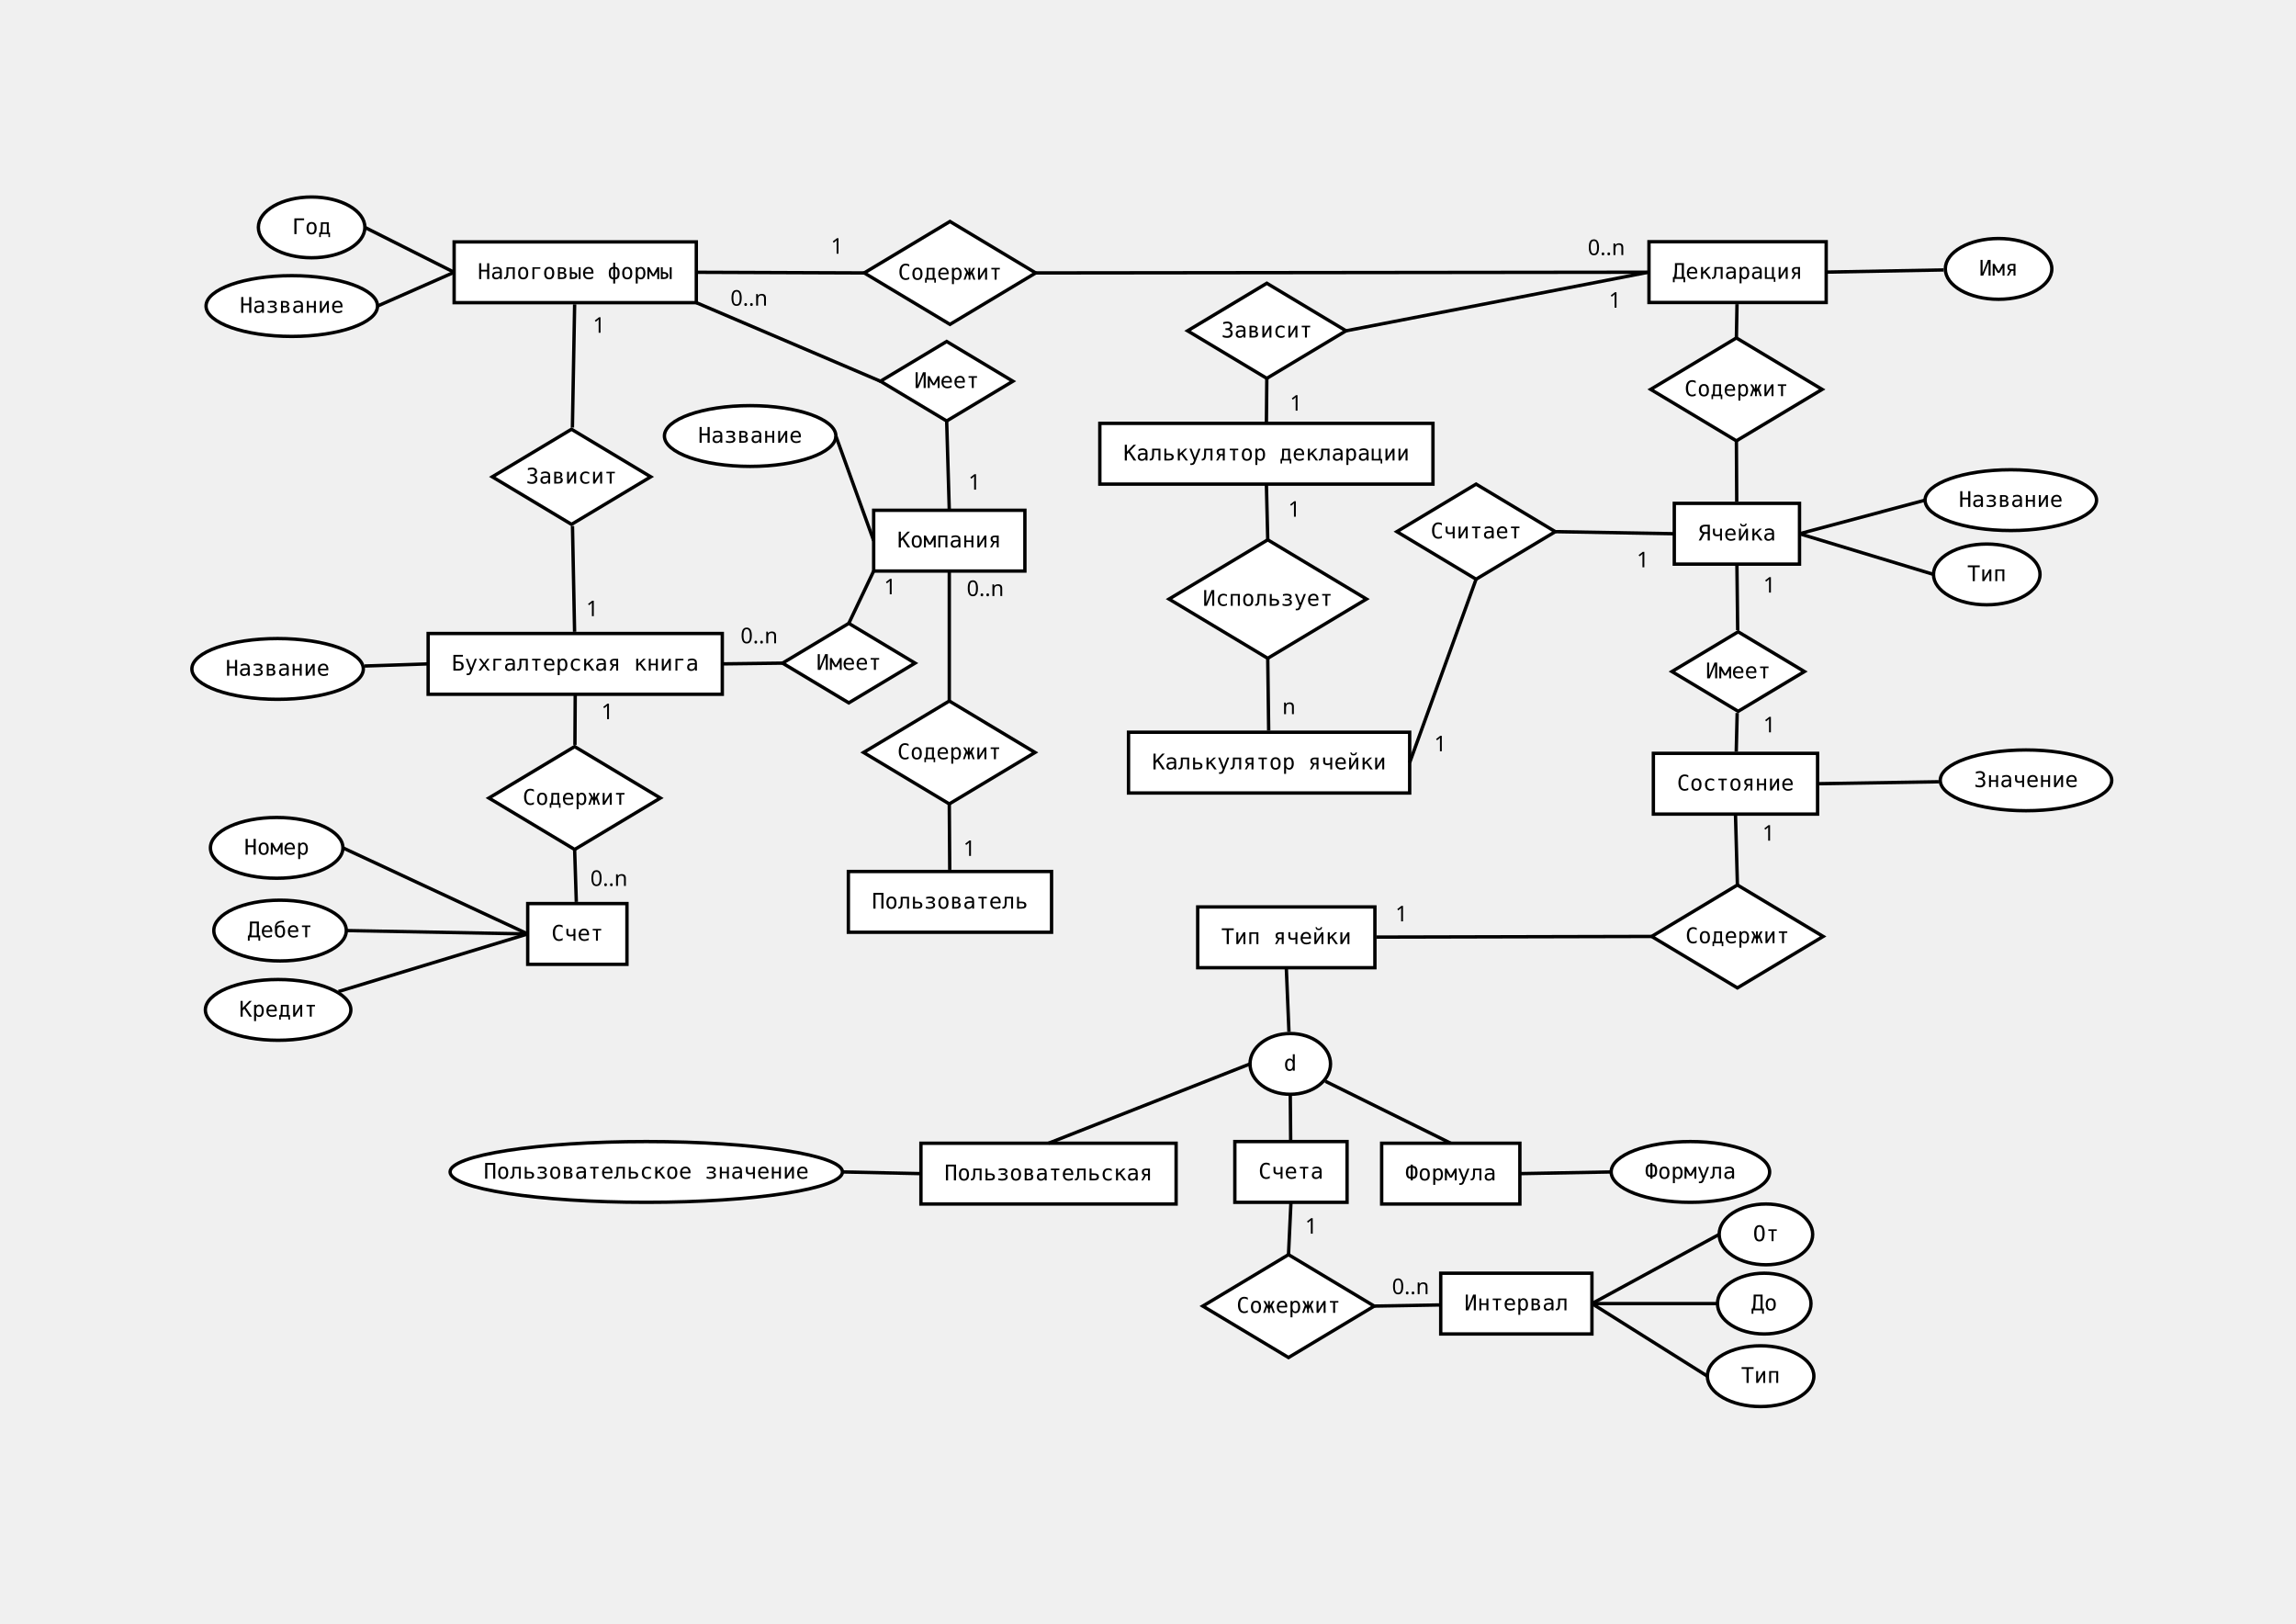
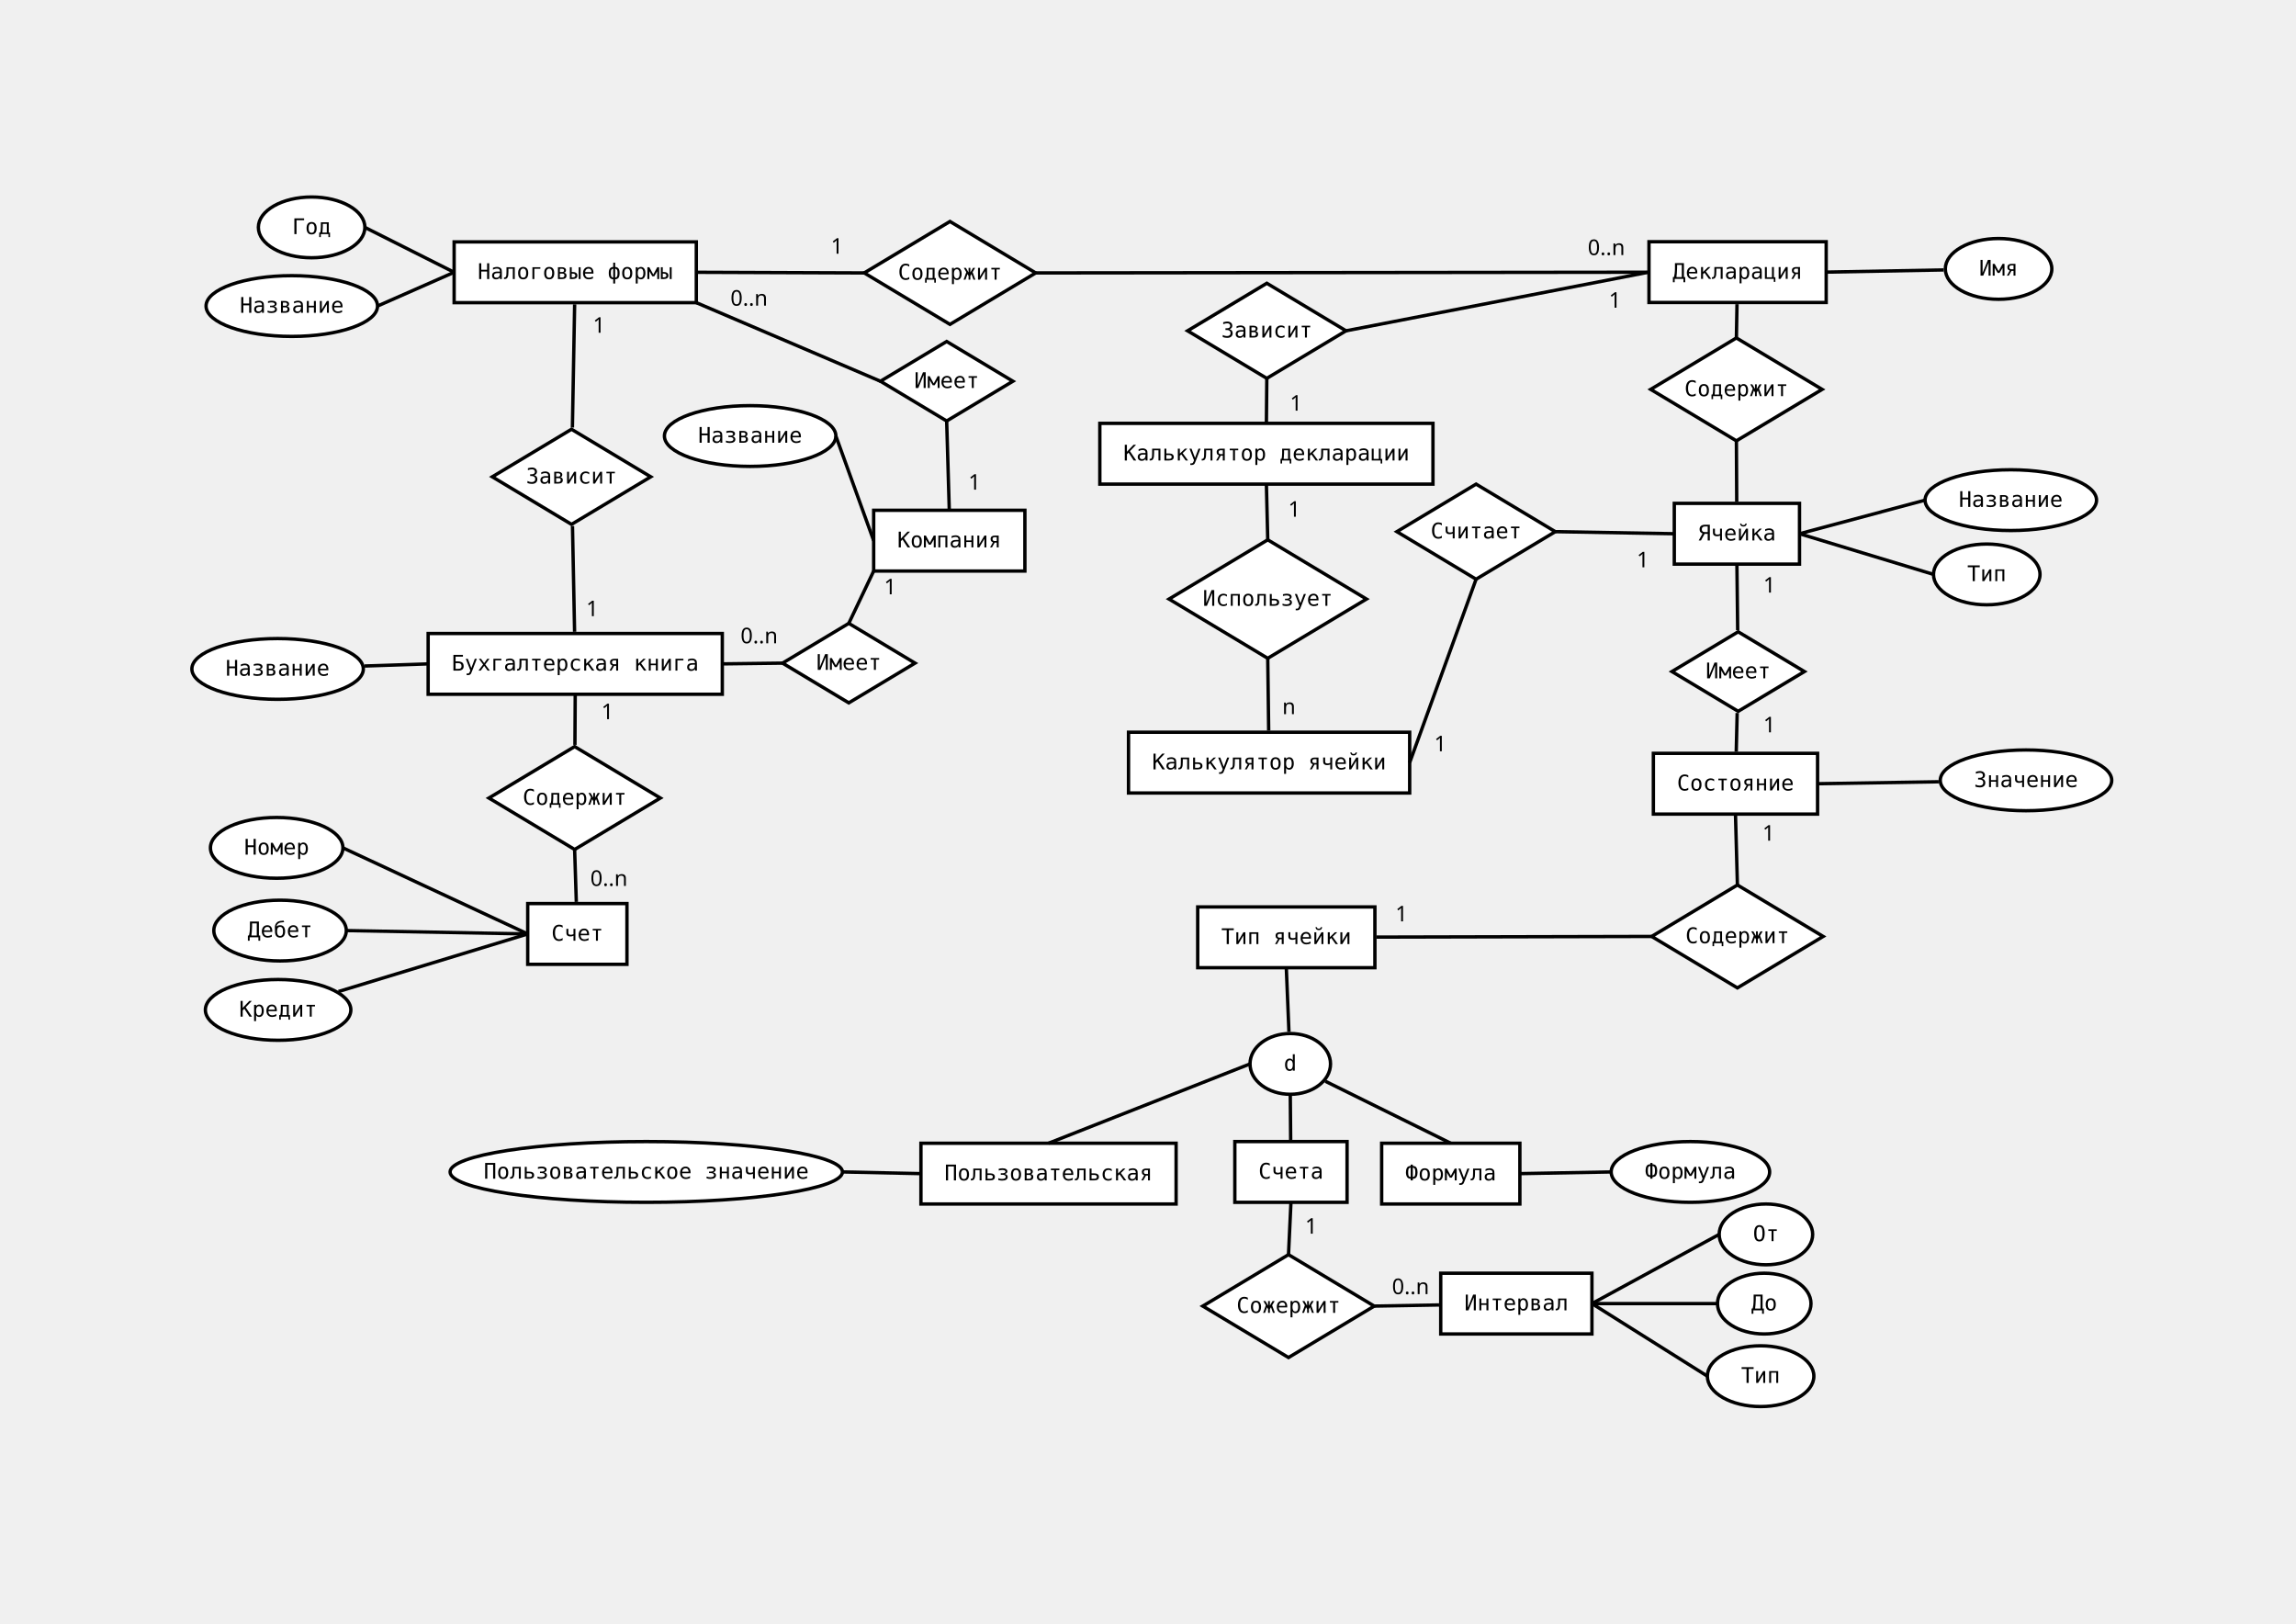
<svg xmlns="http://www.w3.org/2000/svg" width="1052.362" height="744.094" viewBox="-43 261 594 419.417" id="svg15523" version="1.1">
  <defs id="defs16131">
    </defs>
  <g id="g15525" transform="matrix(0.4366089,0,0,0.4366089,24.97783,197.0999)">
    <rect style="fill:#ffffff" x="836.4" y="443.9" width="74.2" height="36" id="rect15527" />
    <rect style="fill:none;stroke:#000000;stroke-width:2" x="836.4" y="443.9" width="74.2" height="36" id="rect15529" />
    <text style="font-size:12.8px;font-style:normal;font-weight:normal;text-anchor:middle;fill:#000000;font-family:monospace" x="873.5" y="465.9" id="text15531">Ячейка</text>
  </g>
  <g id="g15533" transform="matrix(0.4366089,0,0,0.4366089,24.97783,197.0999)">
    <rect style="fill:#ffffff" x="821.4" y="288.9" width="105" height="36" id="rect15535" />
    <rect style="fill:none;stroke:#000000;stroke-width:2" x="821.4" y="288.9" width="105" height="36" id="rect15537" />
    <text style="font-size:12.8px;font-style:normal;font-weight:normal;text-anchor:middle;fill:#000000;font-family:monospace" x="873.9" y="310.9" id="text15539">Декларация</text>
  </g>
  <g id="g15541" transform="matrix(0.4366089,0,0,0.4366089,24.97783,197.0999)">
    <rect style="fill:#ffffff" x="113.4" y="289" width="143.5" height="36" id="rect15543" />
    <rect style="fill:none;stroke:#000000;stroke-width:2" x="113.4" y="289" width="143.5" height="36" id="rect15545" />
    <text style="font-size:12.8px;font-style:normal;font-weight:normal;text-anchor:middle;fill:#000000;font-family:monospace" x="185.15" y="311" id="text15547">Налоговые формы</text>
  </g>
  <g id="g15549" transform="matrix(0.4366089,0,0,0.4366089,24.97783,197.0999)">
    <polygon style="fill:#ffffff" points="924,376.38 873.2,406.86 822.4,376.38 873.2,345.9 " id="polygon15551" />
    <polygon style="fill:none;stroke:#000000;stroke-width:2" points="924,376.38 873.2,406.86 822.4,376.38 873.2,345.9 " id="polygon15553" />
    <text style="font-size:12.8px;font-style:normal;font-weight:normal;text-anchor:end;fill:#000000;font-family:monospace" x="816.4" y="370.38" id="text15555" />
    <text style="font-size:12.8px;font-style:normal;font-weight:normal;text-anchor:start;fill:#000000;font-family:monospace" x="930" y="370.38" id="text15557" />
    <text style="font-size:12.8px;font-style:normal;font-weight:normal;text-anchor:middle;fill:#000000;font-family:monospace" x="873.2" y="380.38" id="text15559">Содержит</text>
  </g>
  <line style="fill:none;stroke:#000000;stroke-width:0.873" x1="406.381" y1="339.385" x2="406.225" y2="348.123" id="line15561" />
  <line style="fill:none;stroke:#000000;stroke-width:0.873" x1="406.225" y1="374.739" x2="406.311" y2="390.48" id="line15563" />
  <g id="g15565" transform="matrix(0.4366089,0,0,0.4366089,24.97783,197.0999)">
    <polygon style="fill:#ffffff" points="458,307.38 407.2,337.86 356.4,307.38 407.2,276.9 " id="polygon15567" />
    <polygon style="fill:none;stroke:#000000;stroke-width:2" points="458,307.38 407.2,337.86 356.4,307.38 407.2,276.9 " id="polygon15569" />
    <text style="font-size:12.8px;font-style:normal;font-weight:normal;text-anchor:end;fill:#000000;font-family:monospace" x="350.4" y="301.38" id="text15571" />
    <text style="font-size:12.8px;font-style:normal;font-weight:normal;text-anchor:start;fill:#000000;font-family:monospace" x="464" y="301.38" id="text15573" />
    <text style="font-size:12.8px;font-style:normal;font-weight:normal;text-anchor:middle;fill:#000000;font-family:monospace" x="407.2" y="311.38" id="text15575">Содержит</text>
  </g>
  <line style="fill:none;stroke:#000000;stroke-width:0.873" x1="224.945" y1="331.305" x2="383.189" y2="331.122" id="line15577" />
  <g id="g15579" transform="matrix(0.4366089,0,0,0.4366089,24.97783,197.0999)">
    <ellipse style="fill:#ffffff" cx="17.2" cy="327" rx="50.8" ry="18" id="ellipse15581" d="m 68,327 c 0,9.941 -22.744,18 -50.8,18 -28.056,0 -50.8,-8.059 -50.8,-18 0,-9.941 22.744,-18 50.8,-18 C 45.256,309 68,317.059 68,327 z" />
    <ellipse style="fill:none;stroke:#000000;stroke-width:2" cx="17.2" cy="327" rx="50.8" ry="18" id="ellipse15583" d="m 68,327 c 0,9.941 -22.744,18 -50.8,18 -28.056,0 -50.8,-8.059 -50.8,-18 0,-9.941 22.744,-18 50.8,-18 C 45.256,309 68,317.059 68,327 z" />
    <text style="font-size:12.8px;font-style:normal;font-weight:normal;text-anchor:middle;fill:#000000;font-family:monospace" x="17.2" y="331" id="text15585">Название</text>
  </g>
  <g id="g15587" transform="matrix(0.4366089,0,0,0.4366089,24.97783,197.0999)">
    <ellipse style="fill:#ffffff" cx="28.95" cy="280.4" rx="31.55" ry="18" id="ellipse15589" d="m 60.5,280.4 c 0,9.941 -14.125,18 -31.55,18 -17.425,0 -31.55,-8.059 -31.55,-18 0,-9.941 14.125,-18 31.55,-18 17.425,0 31.55,8.059 31.55,18 z" />
    <ellipse style="fill:none;stroke:#000000;stroke-width:2" cx="28.95" cy="280.4" rx="31.55" ry="18" id="ellipse15591" d="m 60.5,280.4 c 0,9.941 -14.125,18 -31.55,18 -17.425,0 -31.55,-8.059 -31.55,-18 0,-9.941 14.125,-18 31.55,-18 17.425,0 31.55,8.059 31.55,18 z" />
    <text style="font-size:12.8px;font-style:normal;font-weight:normal;text-anchor:middle;fill:#000000;font-family:monospace" x="28.95" y="284.4" id="text15593">Год</text>
  </g>
  <line style="fill:none;stroke:#000000;stroke-width:0.873" x1="74.489" y1="331.139" x2="51.393" y2="319.525" id="line15595" />
  <line style="fill:none;stroke:#000000;stroke-width:0.873" x1="74.489" y1="331.139" x2="54.667" y2="339.871" id="line15597" />
  <g id="g15599" transform="matrix(0.4366089,0,0,0.4366089,24.97783,197.0999)">
    <rect style="fill:#ffffff" x="824" y="592" width="97.3" height="36" id="rect15601" />
    <rect style="fill:none;stroke:#000000;stroke-width:2" x="824" y="592" width="97.3" height="36" id="rect15603" />
    <text style="font-size:12.8px;font-style:normal;font-weight:normal;text-anchor:middle;fill:#000000;font-family:monospace" x="872.65" y="614" id="text15605">Состояние</text>
  </g>
  <g id="g15607" transform="matrix(0.4366089,0,0,0.4366089,24.97783,197.0999)">
    <ellipse style="fill:#ffffff" cx="1035.8" cy="442" rx="50.8" ry="18" id="ellipse15609" d="m 1086.6,442 c 0,9.941 -22.744,18 -50.8,18 -28.056,0 -50.8,-8.059 -50.8,-18 0,-9.941 22.744,-18 50.8,-18 28.056,0 50.8,8.059 50.8,18 z" />
    <ellipse style="fill:none;stroke:#000000;stroke-width:2" cx="1035.8" cy="442" rx="50.8" ry="18" id="ellipse15611" d="m 1086.6,442 c 0,9.941 -22.744,18 -50.8,18 -28.056,0 -50.8,-8.059 -50.8,-18 0,-9.941 22.744,-18 50.8,-18 28.056,0 50.8,8.059 50.8,18 z" />
    <text style="font-size:12.8px;font-style:normal;font-weight:normal;text-anchor:middle;fill:#000000;font-family:monospace" x="1035.8" y="446" id="text15613">Название</text>
  </g>
  <g id="g15615" transform="matrix(0.4366089,0,0,0.4366089,24.97783,197.0999)">
    <ellipse style="fill:#ffffff" cx="1021.55" cy="486" rx="31.55" ry="18" id="ellipse15617" d="m 1053.1,486 c 0,9.941 -14.125,18 -31.55,18 -17.425,0 -31.55,-8.059 -31.55,-18 0,-9.941 14.125,-18 31.55,-18 17.425,0 31.55,8.059 31.55,18 z" />
    <ellipse style="fill:none;stroke:#000000;stroke-width:2" cx="1021.55" cy="486" rx="31.55" ry="18" id="ellipse15619" d="m 1053.1,486 c 0,9.941 -14.125,18 -31.55,18 -17.425,0 -31.55,-8.059 -31.55,-18 0,-9.941 14.125,-18 31.55,-18 17.425,0 31.55,8.059 31.55,18 z" />
    <text style="font-size:12.8px;font-style:normal;font-weight:normal;text-anchor:middle;fill:#000000;font-family:monospace" x="1021.55" y="490" id="text15621">Тип</text>
  </g>
  <line style="fill:none;stroke:#000000;stroke-width:0.873" x1="422.554" y1="398.77" x2="455.038" y2="390.081" id="line15623" />
  <line style="fill:none;stroke:#000000;stroke-width:0.873" x1="422.554" y1="398.77" x2="457.221" y2="409.292" id="line15625" />
  <g id="g15627" transform="matrix(0.4366089,0,0,0.4366089,24.97783,197.0999)">
    <polygon style="fill:#ffffff" points="913.5,543.55 874.25,567.1 835,543.55 874.25,520 " id="polygon15629" />
    <polygon style="fill:none;stroke:#000000;stroke-width:2" points="913.5,543.55 874.25,567.1 835,543.55 874.25,520 " id="polygon15631" />
    <text style="font-size:12.8px;font-style:normal;font-weight:normal;text-anchor:end;fill:#000000;font-family:monospace" x="829" y="537.55" id="text15633" />
    <text style="font-size:12.8px;font-style:normal;font-weight:normal;text-anchor:start;fill:#000000;font-family:monospace" x="919.5" y="537.55" id="text15635" />
    <text style="font-size:12.8px;font-style:normal;font-weight:normal;text-anchor:middle;fill:#000000;font-family:monospace" x="874.25" y="547.55" id="text15637">Имеет</text>
  </g>
  <line style="fill:none;stroke:#000000;stroke-width:0.873" x1="406.356" y1="406.629" x2="406.557" y2="423.713" id="line15639" />
  <line style="fill:none;stroke:#000000;stroke-width:0.873" x1="406.425" y1="445.136" x2="406.184" y2="455.144" id="line15641" />
  <g id="g15643" transform="matrix(0.4366089,0,0,0.4366089,24.97783,197.0999)">
    <rect style="fill:#ffffff" x="554" y="683" width="105" height="36" id="rect15645" />
    <rect style="fill:none;stroke:#000000;stroke-width:2" x="554" y="683" width="105" height="36" id="rect15647" />
    <text style="font-size:12.8px;font-style:normal;font-weight:normal;text-anchor:middle;fill:#000000;font-family:monospace" x="606.5" y="705" id="text15649">Тип ячейки</text>
  </g>
  <g id="g15651" transform="matrix(0.4366089,0,0,0.4366089,24.97783,197.0999)">
    <ellipse style="fill:#ffffff" cx="608.85" cy="776" rx="23.85" ry="18" id="ellipse15653" d="m 632.7,776 c 0,9.941 -10.678,18 -23.85,18 -13.172,0 -23.85,-8.059 -23.85,-18 0,-9.941 10.678,-18 23.85,-18 13.172,0 23.85,8.059 23.85,18 z" />
    <ellipse style="fill:none;stroke:#000000;stroke-width:2" cx="608.85" cy="776" rx="23.85" ry="18" id="ellipse15655" d="m 632.7,776 c 0,9.941 -10.678,18 -23.85,18 -13.172,0 -23.85,-8.059 -23.85,-18 0,-9.941 10.678,-18 23.85,-18 13.172,0 23.85,8.059 23.85,18 z" />
    <text style="font-size:12.8px;font-style:normal;font-weight:normal;text-anchor:middle;fill:#000000;font-family:monospace" x="608.85" y="780" id="text15657">d</text>
  </g>
  <g id="g15659" transform="matrix(0.4366089,0,0,0.4366089,24.97783,197.0999)">
    <rect style="fill:#ffffff" x="390" y="823" width="151.2" height="36" id="rect15661" />
    <rect style="fill:none;stroke:#000000;stroke-width:2" x="390" y="823" width="151.2" height="36" id="rect15663" />
    <text style="font-size:12.8px;font-style:normal;font-weight:normal;text-anchor:middle;fill:#000000;font-family:monospace" x="465.6" y="845" id="text15665">Пользовательская</text>
  </g>
  <g id="g15667" transform="matrix(0.4366089,0,0,0.4366089,24.97783,197.0999)">
    <rect style="fill:#ffffff" x="576" y="822" width="66.5" height="36" id="rect15669" />
    <rect style="fill:none;stroke:#000000;stroke-width:2" x="576" y="822" width="66.5" height="36" id="rect15671" />
    <text style="font-size:12.8px;font-style:normal;font-weight:normal;text-anchor:middle;fill:#000000;font-family:monospace" x="609.25" y="844" id="text15673">Счета</text>
  </g>
  <line style="fill:none;stroke:#000000;stroke-width:0.873" x1="137.143" y1="331.139" x2="180.585" y2="331.305" id="line15675" />
  <g id="g15677" transform="matrix(0.4366089,0,0,0.4366089,24.97783,197.0999)">
    <polygon style="fill:#ffffff" points="924.6,700.48 873.8,730.96 823,700.48 873.8,670 " id="polygon15679" />
    <polygon style="fill:none;stroke:#000000;stroke-width:2" points="924.6,700.48 873.8,730.96 823,700.48 873.8,670 " id="polygon15681" />
    <text style="font-size:12.8px;font-style:normal;font-weight:normal;text-anchor:end;fill:#000000;font-family:monospace" x="817" y="694.48" id="text15683" />
    <text style="font-size:12.8px;font-style:normal;font-weight:normal;text-anchor:start;fill:#000000;font-family:monospace" x="930.6" y="694.48" id="text15685" />
    <text style="font-size:12.8px;font-style:normal;font-weight:normal;text-anchor:middle;fill:#000000;font-family:monospace" x="873.8" y="704.48" id="text15687">Содержит</text>
  </g>
  <line style="fill:none;stroke:#000000;stroke-width:0.873" x1="384.307" y1="502.936" x2="313.141" y2="503.106" id="line15689" />
  <line style="fill:none;stroke:#000000;stroke-width:0.873" x1="405.985" y1="471.29" x2="406.487" y2="489.628" id="line15691" />
  <line style="fill:none;stroke:#000000;stroke-width:0.873" x1="290.465" y1="527.615" x2="289.781" y2="511.022" id="line15693" />
  <g id="g15695" transform="matrix(0.4366089,0,0,0.4366089,24.97783,197.0999)">
    <rect style="fill:#ffffff" x="663" y="823" width="81.9" height="36" id="rect15697" />
    <rect style="fill:none;stroke:#000000;stroke-width:2" x="663" y="823" width="81.9" height="36" id="rect15699" />
    <text style="font-size:12.8px;font-style:normal;font-weight:normal;text-anchor:middle;fill:#000000;font-family:monospace" x="703.95" y="845" id="text15701">Формула</text>
  </g>
  <g id="g15703" transform="matrix(0.4366089,0,0,0.4366089,24.97783,197.0999)">
    <ellipse style="fill:#ffffff" cx="1044.8" cy="608" rx="50.8" ry="18" id="ellipse15705" d="m 1095.6,608 c 0,9.941 -22.744,18 -50.8,18 -28.056,0 -50.8,-8.059 -50.8,-18 0,-9.941 22.744,-18 50.8,-18 28.056,0 50.8,8.059 50.8,18 z" />
    <ellipse style="fill:none;stroke:#000000;stroke-width:2" cx="1044.8" cy="608" rx="50.8" ry="18" id="ellipse15707" d="m 1095.6,608 c 0,9.941 -22.744,18 -50.8,18 -28.056,0 -50.8,-8.059 -50.8,-18 0,-9.941 22.744,-18 50.8,-18 28.056,0 50.8,8.059 50.8,18 z" />
    <text style="font-size:12.8px;font-style:normal;font-weight:normal;text-anchor:middle;fill:#000000;font-family:monospace" x="1044.8" y="612" id="text15709">Значение</text>
  </g>
  <line style="fill:none;stroke:#000000;stroke-width:0.873" x1="427.226" y1="463.431" x2="458.554" y2="462.924" id="line15711" />
  <g id="g15713" transform="matrix(0.4366089,0,0,0.4366089,24.97783,197.0999)">
    <rect style="fill:#ffffff" x="98" y="521" width="174.3" height="36" id="rect15715" />
    <rect style="fill:none;stroke:#000000;stroke-width:2" x="98" y="521" width="174.3" height="36" id="rect15717" />
    <text style="font-size:12.8px;font-style:normal;font-weight:normal;text-anchor:middle;fill:#000000;font-family:monospace" x="185.15" y="543" id="text15719">Бухгалтерская книга</text>
  </g>
  <g id="g15721" transform="matrix(0.4366089,0,0,0.4366089,24.97783,197.0999)">
    <polygon style="fill:#ffffff" points="229.9,428.17 182.95,456.34 136,428.17 182.95,400 " id="polygon15723" />
    <polygon style="fill:none;stroke:#000000;stroke-width:2" points="229.9,428.17 182.95,456.34 136,428.17 182.95,400 " id="polygon15725" />
    <text style="font-size:12.8px;font-style:normal;font-weight:normal;text-anchor:end;fill:#000000;font-family:monospace" x="130" y="422.17" id="text15727" />
    <text style="font-size:12.8px;font-style:normal;font-weight:normal;text-anchor:start;fill:#000000;font-family:monospace" x="235.9" y="422.17" id="text15729" />
    <text style="font-size:12.8px;font-style:normal;font-weight:normal;text-anchor:middle;fill:#000000;font-family:monospace" x="182.95" y="432.17" id="text15731">Зависит</text>
  </g>
  <line style="fill:none;stroke:#000000;stroke-width:0.873" x1="105.665" y1="339.434" x2="105.087" y2="371.304" id="line15733" />
  <line style="fill:none;stroke:#000000;stroke-width:0.873" x1="105.108" y1="396.781" x2="105.651" y2="424.136" id="line15735" />
  <line style="fill:none;stroke:#000000;stroke-width:0.873" x1="67.766" y1="432.432" x2="51.34" y2="432.984" id="line15737" />
  <g id="g15739" transform="matrix(0.4366089,0,0,0.4366089,24.97783,197.0999)">
    <ellipse style="fill:#ffffff" cx="8.8" cy="542" rx="50.8" ry="18" id="ellipse15741" d="m 59.6,542 c 0,9.941 -22.744,18 -50.8,18 -28.056,0 -50.8,-8.059 -50.8,-18 0,-9.941 22.744,-18 50.8,-18 28.056,0 50.8,8.059 50.8,18 z" />
    <ellipse style="fill:none;stroke:#000000;stroke-width:2" cx="8.8" cy="542" rx="50.8" ry="18" id="ellipse15743" d="m 59.6,542 c 0,9.941 -22.744,18 -50.8,18 -28.056,0 -50.8,-8.059 -50.8,-18 0,-9.941 22.744,-18 50.8,-18 28.056,0 50.8,8.059 50.8,18 z" />
    <text style="font-size:12.8px;font-style:normal;font-weight:normal;text-anchor:middle;fill:#000000;font-family:monospace" x="8.8" y="546" id="text15745">Название</text>
  </g>
  <g id="g15747" transform="matrix(0.4366089,0,0,0.4366089,24.97783,197.0999)">
    <polygon style="fill:#ffffff" points="235.6,618.48 184.8,648.96 134,618.48 184.8,588 " id="polygon15749" />
    <polygon style="fill:none;stroke:#000000;stroke-width:2" points="235.6,618.48 184.8,648.96 134,618.48 184.8,588 " id="polygon15751" />
    <text style="font-size:12.8px;font-style:normal;font-weight:normal;text-anchor:end;fill:#000000;font-family:monospace" x="128" y="612.48" id="text15753" />
    <text style="font-size:12.8px;font-style:normal;font-weight:normal;text-anchor:start;fill:#000000;font-family:monospace" x="241.6" y="612.48" id="text15755" />
    <text style="font-size:12.8px;font-style:normal;font-weight:normal;text-anchor:middle;fill:#000000;font-family:monospace" x="184.8" y="622.48" id="text15757">Содержит</text>
  </g>
  <g id="g15759" transform="matrix(0.4366089,0,0,0.4366089,24.97783,197.0999)">
    <rect style="fill:#ffffff" x="157" y="681" width="58.8" height="36" id="rect15761" />
    <rect style="fill:none;stroke:#000000;stroke-width:2" x="157" y="681" width="58.8" height="36" id="rect15763" />
    <text style="font-size:12.8px;font-style:normal;font-weight:normal;text-anchor:middle;fill:#000000;font-family:monospace" x="186.4" y="703" id="text15765">Счет</text>
  </g>
  <line style="fill:none;stroke:#000000;stroke-width:0.873" x1="105.816" y1="440.291" x2="105.741" y2="453.392" id="line15767" />
  <line style="fill:none;stroke:#000000;stroke-width:0.873" x1="105.663" y1="480.442" x2="106.097" y2="494.001" id="line15769" />
  <g id="g15771" transform="matrix(0.4366089,0,0,0.4366089,24.97783,197.0999)">
    <ellipse style="fill:#ffffff" cx="8.25" cy="648" rx="39.25" ry="18" id="ellipse15773" d="m 47.5,648 c 0,9.941 -17.573,18 -39.25,18 -21.677,0 -39.25,-8.059 -39.25,-18 0,-9.941 17.573,-18 39.25,-18 21.677,0 39.25,8.059 39.25,18 z" />
    <ellipse style="fill:none;stroke:#000000;stroke-width:2" cx="8.25" cy="648" rx="39.25" ry="18" id="ellipse15775" d="m 47.5,648 c 0,9.941 -17.573,18 -39.25,18 -21.677,0 -39.25,-8.059 -39.25,-18 0,-9.941 17.573,-18 39.25,-18 21.677,0 39.25,8.059 39.25,18 z" />
    <text style="font-size:12.8px;font-style:normal;font-weight:normal;text-anchor:middle;fill:#000000;font-family:monospace" x="8.25" y="652" id="text15777">Номер</text>
  </g>
  <g id="g15779" transform="matrix(0.4366089,0,0,0.4366089,24.97783,197.0999)">
    <ellipse style="fill:#ffffff" cx="10.25" cy="697" rx="39.25" ry="18" id="ellipse15781" d="m 49.5,697 c 0,9.941 -17.573,18 -39.25,18 -21.677,0 -39.25,-8.059 -39.25,-18 0,-9.941 17.573,-18 39.25,-18 21.677,0 39.25,8.059 39.25,18 z" />
    <ellipse style="fill:none;stroke:#000000;stroke-width:2" cx="10.25" cy="697" rx="39.25" ry="18" id="ellipse15783" d="m 49.5,697 c 0,9.941 -17.573,18 -39.25,18 -21.677,0 -39.25,-8.059 -39.25,-18 0,-9.941 17.573,-18 39.25,-18 21.677,0 39.25,8.059 39.25,18 z" />
    <text style="font-size:12.8px;font-style:normal;font-weight:normal;text-anchor:middle;fill:#000000;font-family:monospace" x="10.25" y="701" id="text15785">Дебет</text>
  </g>
  <g id="g15787" transform="matrix(0.4366089,0,0,0.4366089,24.97783,197.0999)">
    <ellipse style="fill:#ffffff" cx="9.1" cy="744" rx="43.1" ry="18" id="ellipse15789" d="m 52.2,744 c 0,9.941 -19.297,18 -43.1,18 -23.803,0 -43.1,-8.059 -43.1,-18 0,-9.941 19.297,-18 43.1,-18 23.803,0 43.1,8.059 43.1,18 z" />
    <ellipse style="fill:none;stroke:#000000;stroke-width:2" cx="9.1" cy="744" rx="43.1" ry="18" id="ellipse15791" d="m 52.2,744 c 0,9.941 -19.297,18 -43.1,18 -23.803,0 -43.1,-8.059 -43.1,-18 0,-9.941 19.297,-18 43.1,-18 23.803,0 43.1,8.059 43.1,18 z" />
    <text style="font-size:12.8px;font-style:normal;font-weight:normal;text-anchor:middle;fill:#000000;font-family:monospace" x="9.1" y="748" id="text15793">Кредит</text>
  </g>
  <line style="fill:none;stroke:#000000;stroke-width:0.873" x1="93.525" y1="502.29" x2="45.717" y2="480.022" id="line15795" />
  <line style="fill:none;stroke:#000000;stroke-width:0.873" x1="93.525" y1="502.29" x2="46.59" y2="501.416" id="line15797" />
  <line style="fill:none;stroke:#000000;stroke-width:0.873" x1="93.525" y1="502.29" x2="44.578" y2="517.182" id="line15799" />
  <g id="g15801" transform="matrix(0.4366089,0,0,0.4366089,24.97783,197.0999)">
    <ellipse style="fill:#ffffff" cx="1028.55" cy="305" rx="31.55" ry="18" id="ellipse15803" d="m 1060.1,305 c 0,9.941 -14.125,18 -31.55,18 -17.424,0 -31.55,-8.059 -31.55,-18 0,-9.941 14.125,-18 31.55,-18 17.425,0 31.55,8.059 31.55,18 z" />
    <ellipse style="fill:none;stroke:#000000;stroke-width:2" cx="1028.55" cy="305" rx="31.55" ry="18" id="ellipse15805" d="m 1060.1,305 c 0,9.941 -14.125,18 -31.55,18 -17.424,0 -31.55,-8.059 -31.55,-18 0,-9.941 14.125,-18 31.55,-18 17.425,0 31.55,8.059 31.55,18 z" />
    <text style="font-size:12.8px;font-style:normal;font-weight:normal;text-anchor:middle;fill:#000000;font-family:monospace" x="1028.55" y="309" id="text15807">Имя</text>
  </g>
  <line style="fill:none;stroke:#000000;stroke-width:0.873" x1="429.452" y1="331.095" x2="459.848" y2="330.53" id="line15809" />
  <line style="fill:none;stroke:#000000;stroke-width:0.873" x1="228.263" y1="556.429" x2="280.394" y2="535.908" id="line15811" />
  <line style="fill:none;stroke:#000000;stroke-width:0.873" x1="290.91" y1="555.565" x2="290.807" y2="543.767" id="line15813" />
  <line style="fill:none;stroke:#000000;stroke-width:0.873" x1="332.329" y1="556.429" x2="299.9" y2="540.402" id="line15815" />
  <g id="g15817" transform="matrix(0.4366089,0,0,0.4366089,24.97783,197.0999)">
    <rect style="fill:#ffffff" x="362" y="448" width="89.6" height="36" id="rect15819" />
    <rect style="fill:none;stroke:#000000;stroke-width:2" x="362" y="448" width="89.6" height="36" id="rect15821" />
    <text style="font-size:12.8px;font-style:normal;font-weight:normal;text-anchor:middle;fill:#000000;font-family:monospace" x="406.8" y="470" id="text15823">Компания</text>
  </g>
  <g id="g15825" transform="matrix(0.4366089,0,0,0.4366089,24.97783,197.0999)">
    <polygon style="fill:#ffffff" points="444.5,371.55 405.25,395.1 366,371.55 405.25,348 " id="polygon15827" />
    <polygon style="fill:none;stroke:#000000;stroke-width:2" points="444.5,371.55 405.25,395.1 366,371.55 405.25,348 " id="polygon15829" />
    <text style="font-size:12.8px;font-style:normal;font-weight:normal;text-anchor:end;fill:#000000;font-family:monospace" x="360" y="365.55" id="text15831" />
    <text style="font-size:12.8px;font-style:normal;font-weight:normal;text-anchor:start;fill:#000000;font-family:monospace" x="450.5" y="365.55" id="text15833" />
    <text style="font-size:12.8px;font-style:normal;font-weight:normal;text-anchor:middle;fill:#000000;font-family:monospace" x="405.25" y="375.55" id="text15835">Имеет</text>
  </g>
  <g id="g15837" transform="matrix(0.4366089,0,0,0.4366089,24.97783,197.0999)">
    <polygon style="fill:#ffffff" points="386.5,538.55 347.25,562.1 308,538.55 347.25,515 " id="polygon15839" />
    <polygon style="fill:none;stroke:#000000;stroke-width:2" points="386.5,538.55 347.25,562.1 308,538.55 347.25,515 " id="polygon15841" />
    <text style="font-size:12.8px;font-style:normal;font-weight:normal;text-anchor:end;fill:#000000;font-family:monospace" x="302" y="532.55" id="text15843" />
    <text style="font-size:12.8px;font-style:normal;font-weight:normal;text-anchor:start;fill:#000000;font-family:monospace" x="392.5" y="532.55" id="text15845" />
    <text style="font-size:12.8px;font-style:normal;font-weight:normal;text-anchor:middle;fill:#000000;font-family:monospace" x="347.25" y="542.55" id="text15847">Имеет</text>
  </g>
  <line style="fill:none;stroke:#000000;stroke-width:0.873" x1="202.59" y1="392.701" x2="201.914" y2="369.604" id="line15849" />
  <line style="fill:none;stroke:#000000;stroke-width:0.873" x1="183.03" y1="408.419" x2="176.59" y2="421.953" id="line15851" />
  <line style="fill:none;stroke:#000000;stroke-width:0.873" x1="159.453" y1="432.236" x2="143.866" y2="432.432" id="line15853" />
  <line style="fill:none;stroke:#000000;stroke-width:0.873" x1="184.777" y1="359.322" x2="137.143" y2="338.998" id="line15855" />
  <g id="g15857" transform="matrix(0.4366089,0,0,0.4366089,24.97783,197.0999)">
    <ellipse style="fill:#ffffff" cx="845.95" cy="840" rx="46.95" ry="18" id="ellipse15859" d="m 892.9,840 c 0,9.941 -21.02,18 -46.95,18 -25.93,0 -46.95,-8.059 -46.95,-18 0,-9.941 21.02,-18 46.95,-18 25.93,0 46.95,8.059 46.95,18 z" />
    <ellipse style="fill:none;stroke:#000000;stroke-width:2" cx="845.95" cy="840" rx="46.95" ry="18" id="ellipse15861" d="m 892.9,840 c 0,9.941 -21.02,18 -46.95,18 -25.93,0 -46.95,-8.059 -46.95,-18 0,-9.941 21.02,-18 46.95,-18 25.93,0 46.95,8.059 46.95,18 z" />
    <text style="font-size:12.8px;font-style:normal;font-weight:normal;text-anchor:middle;fill:#000000;font-family:monospace" x="845.95" y="844" id="text15863">Формула</text>
  </g>
  <line style="fill:none;stroke:#000000;stroke-width:0.873" x1="350.208" y1="564.288" x2="373.828" y2="563.851" id="line15865" />
  <g id="g15867" transform="matrix(0.4366089,0,0,0.4366089,24.97783,197.0999)">
    <ellipse style="fill:#ffffff" cx="227.25" cy="840" rx="116.25" ry="18" id="ellipse15869" d="m 343.5,840 c 0,9.941 -52.047,18 -116.25,18 C 163.047,858 111,849.941 111,840 c 0,-9.941 52.047,-18 116.25,-18 64.203,0 116.25,8.059 116.25,18 z" />
    <ellipse style="fill:none;stroke:#000000;stroke-width:2" cx="227.25" cy="840" rx="116.25" ry="18" id="ellipse15871" d="m 343.5,840 c 0,9.941 -52.047,18 -116.25,18 C 163.047,858 111,849.941 111,840 c 0,-9.941 52.047,-18 116.25,-18 64.203,0 116.25,8.059 116.25,18 z" />
    <text style="font-size:12.8px;font-style:normal;font-weight:normal;text-anchor:middle;fill:#000000;font-family:monospace" x="227.25" y="844" id="text15873">Пользовательское значение</text>
  </g>
  <line style="fill:none;stroke:#000000;stroke-width:0.873" x1="195.255" y1="564.288" x2="174.953" y2="563.851" id="line15875" />
  <g id="g15877" transform="matrix(0.4366089,0,0,0.4366089,24.97783,197.0999)">
    <rect style="fill:#ffffff" x="698" y="900" width="89.6" height="36" id="rect15879" />
    <rect style="fill:none;stroke:#000000;stroke-width:2" x="698" y="900" width="89.6" height="36" id="rect15881" />
    <text style="font-size:12.8px;font-style:normal;font-weight:normal;text-anchor:middle;fill:#000000;font-family:monospace" x="742.8" y="922" id="text15883">Интервал</text>
  </g>
  <g id="g15885" transform="matrix(0.4366089,0,0,0.4366089,24.97783,197.0999)">
    <polygon style="fill:#ffffff" points="658.6,919.48 607.8,949.96 557,919.48 607.8,889 " id="polygon15887" />
    <polygon style="fill:none;stroke:#000000;stroke-width:2" points="658.6,919.48 607.8,949.96 557,919.48 607.8,889 " id="polygon15889" />
    <text style="font-size:12.8px;font-style:normal;font-weight:normal;text-anchor:end;fill:#000000;font-family:monospace" x="551" y="913.48" id="text15891" />
    <text style="font-size:12.8px;font-style:normal;font-weight:normal;text-anchor:start;fill:#000000;font-family:monospace" x="664.6" y="913.48" id="text15893" />
    <text style="font-size:12.8px;font-style:normal;font-weight:normal;text-anchor:middle;fill:#000000;font-family:monospace" x="607.8" y="923.48" id="text15895">Сожержит</text>
  </g>
  <line style="fill:none;stroke:#000000;stroke-width:0.873" x1="290.982" y1="571.71" x2="290.349" y2="585.245" id="line15897" />
  <line style="fill:none;stroke:#000000;stroke-width:0.873" x1="312.528" y1="598.553" x2="329.312" y2="598.258" id="line15899" />
  <g id="g15901" transform="matrix(0.4366089,0,0,0.4366089,24.97783,197.0999)">
    <ellipse style="fill:#ffffff" cx="890.7" cy="877" rx="27.7" ry="18" id="ellipse15903" d="m 918.4,877 c 0,9.941 -12.402,18 -27.7,18 -15.298,0 -27.7,-8.059 -27.7,-18 0,-9.941 12.402,-18 27.7,-18 15.298,0 27.7,8.059 27.7,18 z" />
    <ellipse style="fill:none;stroke:#000000;stroke-width:2" cx="890.7" cy="877" rx="27.7" ry="18" id="ellipse15905" d="m 918.4,877 c 0,9.941 -12.402,18 -27.7,18 -15.298,0 -27.7,-8.059 -27.7,-18 0,-9.941 12.402,-18 27.7,-18 15.298,0 27.7,8.059 27.7,18 z" />
    <text style="font-size:12.8px;font-style:normal;font-weight:normal;text-anchor:middle;fill:#000000;font-family:monospace" x="890.7" y="881" id="text15907">От</text>
  </g>
  <g id="g15909" transform="matrix(0.4366089,0,0,0.4366089,24.97783,197.0999)">
    <ellipse style="fill:#ffffff" cx="889.7" cy="918" rx="27.7" ry="18" id="ellipse15911" d="m 917.4,918 c 0,9.941 -12.402,18 -27.7,18 -15.298,0 -27.7,-8.059 -27.7,-18 0,-9.941 12.402,-18 27.7,-18 15.298,0 27.7,8.059 27.7,18 z" />
    <ellipse style="fill:none;stroke:#000000;stroke-width:2" cx="889.7" cy="918" rx="27.7" ry="18" id="ellipse15913" d="m 917.4,918 c 0,9.941 -12.402,18 -27.7,18 -15.298,0 -27.7,-8.059 -27.7,-18 0,-9.941 12.402,-18 27.7,-18 15.298,0 27.7,8.059 27.7,18 z" />
    <text style="font-size:12.8px;font-style:normal;font-weight:normal;text-anchor:middle;fill:#000000;font-family:monospace" x="889.7" y="922" id="text15915">До</text>
  </g>
  <g id="g15917" transform="matrix(0.4366089,0,0,0.4366089,24.97783,197.0999)">
    <ellipse style="fill:#ffffff" cx="887.55" cy="961" rx="31.55" ry="18" id="ellipse15919" d="m 919.1,961 c 0,9.941 -14.125,18 -31.55,18 -17.425,0 -31.55,-8.059 -31.55,-18 0,-9.941 14.125,-18 31.55,-18 17.425,0 31.55,8.059 31.55,18 z" />
    <ellipse style="fill:none;stroke:#000000;stroke-width:2" cx="887.55" cy="961" rx="31.55" ry="18" id="ellipse15921" d="m 919.1,961 c 0,9.941 -14.125,18 -31.55,18 -17.425,0 -31.55,-8.059 -31.55,-18 0,-9.941 14.125,-18 31.55,-18 17.425,0 31.55,8.059 31.55,18 z" />
    <text style="font-size:12.8px;font-style:normal;font-weight:normal;text-anchor:middle;fill:#000000;font-family:monospace" x="887.55" y="965" id="text15923">Тип</text>
  </g>
  <line style="fill:none;stroke:#000000;stroke-width:0.873" x1="368.851" y1="597.907" x2="401.771" y2="580.006" id="line15925" />
  <line style="fill:none;stroke:#000000;stroke-width:0.873" x1="368.851" y1="597.907" x2="401.335" y2="597.907" id="line15927" />
  <line style="fill:none;stroke:#000000;stroke-width:0.873" x1="368.851" y1="597.907" x2="398.715" y2="616.681" id="line15929" />
-   <g id="g15931" transform="matrix(0.4366089,0,0,0.4366089,24.97783,197.0999)">
-     <polygon style="fill:#ffffff" points="457.6,591.48 406.8,621.96 356,591.48 406.8,561 " id="polygon15933" />
-     <polygon style="fill:none;stroke:#000000;stroke-width:2" points="457.6,591.48 406.8,621.96 356,591.48 406.8,561 " id="polygon15935" />
-     <text style="font-size:12.8px;font-style:normal;font-weight:normal;text-anchor:end;fill:#000000;font-family:monospace" x="350" y="585.48" id="text15937" />
-     <text style="font-size:12.8px;font-style:normal;font-weight:normal;text-anchor:start;fill:#000000;font-family:monospace" x="463.6" y="585.48" id="text15939" />
-     <text style="font-size:12.8px;font-style:normal;font-weight:normal;text-anchor:middle;fill:#000000;font-family:monospace" x="406.8" y="595.48" id="text15941">Содержит</text>
-   </g>
-   <line style="fill:none;stroke:#000000;stroke-width:0.873" x1="202.59" y1="442.038" x2="202.59" y2="408.419" id="line15943" />
-   <g id="g15945" transform="matrix(0.4366089,0,0,0.4366089,24.97783,197.0999)">
-     <rect style="fill:#ffffff" x="347" y="662" width="120.4" height="36" id="rect15947" />
-     <rect style="fill:none;stroke:#000000;stroke-width:2" x="347" y="662" width="120.4" height="36" id="rect15949" />
-     <text style="font-size:12.8px;font-style:normal;font-weight:normal;text-anchor:middle;fill:#000000;font-family:monospace" x="407.2" y="684" id="text15951">Пользователь</text>
-   </g>
-   <line style="fill:none;stroke:#000000;stroke-width:0.873" x1="202.708" y1="485.697" x2="202.59" y2="468.653" id="line15953" />
  <g id="g15955" transform="matrix(0.4366089,0,0,0.4366089,24.97783,197.0999)">
    <ellipse style="fill:#ffffff" cx="288.8" cy="404" rx="50.8" ry="18" id="ellipse15957" d="m 339.6,404 c 0,9.941 -22.744,18 -50.8,18 -28.056,0 -50.8,-8.059 -50.8,-18 0,-9.941 22.744,-18 50.8,-18 28.056,0 50.8,8.059 50.8,18 z" />
    <ellipse style="fill:none;stroke:#000000;stroke-width:2" cx="288.8" cy="404" rx="50.8" ry="18" id="ellipse15959" d="m 339.6,404 c 0,9.941 -22.744,18 -50.8,18 -28.056,0 -50.8,-8.059 -50.8,-18 0,-9.941 22.744,-18 50.8,-18 28.056,0 50.8,8.059 50.8,18 z" />
    <text style="font-size:12.8px;font-style:normal;font-weight:normal;text-anchor:middle;fill:#000000;font-family:monospace" x="288.8" y="408" id="text15961">Название</text>
  </g>
  <line style="fill:none;stroke:#000000;stroke-width:0.873" x1="183.03" y1="400.56" x2="173.25" y2="373.49" id="line15963" />
  <g id="g15965" transform="matrix(0.4366089,0,0,0.4366089,24.97783,197.0999)">
    <rect style="fill:#ffffff" x="513" y="579.502" width="166.6" height="36" id="rect15967" />
    <rect style="fill:none;stroke:#000000;stroke-width:2" x="513" y="579.502" width="166.6" height="36" id="rect15969" />
    <text style="font-size:12.8px;font-style:normal;font-weight:normal;text-anchor:middle;fill:#000000;font-family:monospace" x="596.3" y="601.502" id="text15971">Калькулятор ячейки</text>
  </g>
  <g id="g15973" transform="matrix(0.4366089,0,0,0.4366089,24.97783,197.0999)">
    <polygon style="fill:#ffffff" points="765.9,460.672 718.95,488.842 672,460.672 718.95,432.502 " id="polygon15975" />
    <polygon style="fill:none;stroke:#000000;stroke-width:2" points="765.9,460.672 718.95,488.842 672,460.672 718.95,432.502 " id="polygon15977" />
    <text style="font-size:12.8px;font-style:normal;font-weight:normal;text-anchor:end;fill:#000000;font-family:monospace" x="666" y="454.672" id="text15979" />
    <text style="font-size:12.8px;font-style:normal;font-weight:normal;text-anchor:start;fill:#000000;font-family:monospace" x="771.9" y="454.672" id="text15981" />
    <text style="font-size:12.8px;font-style:normal;font-weight:normal;text-anchor:middle;fill:#000000;font-family:monospace" x="718.95" y="464.672" id="text15983">Считает</text>
  </g>
  <line style="fill:none;stroke:#000000;stroke-width:0.873" x1="359.377" y1="398.233" x2="390.157" y2="398.77" id="line15985" />
  <line style="fill:none;stroke:#000000;stroke-width:0.873" x1="321.697" y1="457.975" x2="338.878" y2="410.533" id="line15987" />
  <g id="g15989" transform="matrix(0.4366089,0,0,0.4366089,24.97783,197.0999)">
    <rect style="fill:#ffffff" x="496" y="396.502" width="197.4" height="36" id="rect15991" />
    <rect style="fill:none;stroke:#000000;stroke-width:2" x="496" y="396.502" width="197.4" height="36" id="rect15993" />
    <text style="font-size:12.8px;font-style:normal;font-weight:normal;text-anchor:middle;fill:#000000;font-family:monospace" x="594.7" y="418.502" id="text15995">Калькулятор декларации</text>
  </g>
  <g id="g15997" transform="matrix(0.4366089,0,0,0.4366089,24.97783,197.0999)">
    <polygon style="fill:#ffffff" points="641.9,341.672 594.95,369.842 548,341.672 594.95,313.502 " id="polygon15999" />
    <polygon style="fill:none;stroke:#000000;stroke-width:2" points="641.9,341.672 594.95,369.842 548,341.672 594.95,313.502 " id="polygon16001" />
    <text style="font-size:12.8px;font-style:normal;font-weight:normal;text-anchor:end;fill:#000000;font-family:monospace" x="542" y="335.672" id="text16003" />
    <text style="font-size:12.8px;font-style:normal;font-weight:normal;text-anchor:start;fill:#000000;font-family:monospace" x="647.9" y="335.672" id="text16005" />
    <text style="font-size:12.8px;font-style:normal;font-weight:normal;text-anchor:middle;fill:#000000;font-family:monospace" x="594.95" y="345.672" id="text16007">Зависит</text>
  </g>
  <line style="fill:none;stroke:#000000;stroke-width:0.873" x1="305.237" y1="346.277" x2="383.608" y2="331.095" id="line16009" />
  <line style="fill:none;stroke:#000000;stroke-width:0.873" x1="284.629" y1="370.216" x2="284.738" y2="358.576" id="line16011" />
  <g id="g16013" transform="matrix(0.4366089,0,0,0.4366089,24.97783,197.0999)">
    <polygon style="fill:#ffffff" points="654,500.602 595.5,535.702 537,500.602 595.5,465.502 " id="polygon16015" />
    <polygon style="fill:none;stroke:#000000;stroke-width:2" points="654,500.602 595.5,535.702 537,500.602 595.5,465.502 " id="polygon16017" />
    <text style="font-size:12.8px;font-style:normal;font-weight:normal;text-anchor:end;fill:#000000;font-family:monospace" x="531" y="494.602" id="text16019" />
    <text style="font-size:12.8px;font-style:normal;font-weight:normal;text-anchor:start;fill:#000000;font-family:monospace" x="660" y="494.602" id="text16021" />
    <text style="font-size:12.8px;font-style:normal;font-weight:normal;text-anchor:middle;fill:#000000;font-family:monospace" x="595.5" y="504.602" id="text16023">Использует</text>
  </g>
  <line style="fill:none;stroke:#000000;stroke-width:0.873" x1="284.629" y1="385.934" x2="284.978" y2="400.342" id="line16025" />
  <line style="fill:none;stroke:#000000;stroke-width:0.873" x1="284.978" y1="430.992" x2="285.22" y2="449.687" id="line16027" />
  <text style="font-size:5.589px;font-style:normal;font-weight:normal;text-anchor:start;fill:#000000;font-family:sanserif" x="91.605" y="268.695" id="text16029">
    <tspan x="91.605" y="268.695" id="tspan16031" />
  </text>
  <text style="font-size:5.589px;font-style:normal;font-weight:normal;text-anchor:start;fill:#000000;font-family:sanserif" x="171.941" y="326.328" id="text16033">
    <tspan x="171.941" y="326.328" id="tspan16035">1</tspan>
  </text>
  <text style="font-size:5.589px;font-style:normal;font-weight:normal;text-anchor:start;fill:#000000;font-family:sanserif" x="367.76" y="326.678" id="text16037">
    <tspan x="367.76" y="326.678" id="tspan16039">0..n</tspan>
  </text>
  <text style="font-size:5.589px;font-style:normal;font-weight:normal;text-anchor:start;fill:#000000;font-family:sanserif" x="373.218" y="340.3" id="text16041">
    <tspan x="373.218" y="340.3" id="tspan16043">1</tspan>
  </text>
  <text style="font-size:5.589px;font-style:normal;font-weight:normal;text-anchor:start;fill:#000000;font-family:sanserif" x="290.699" y="366.933" id="text16045">
    <tspan x="290.699" y="366.933" id="tspan16047">1</tspan>
  </text>
  <text style="font-size:5.589px;font-style:normal;font-weight:normal;text-anchor:start;fill:#000000;font-family:sanserif" x="290.262" y="394.37" id="text16049">
    <tspan x="290.262" y="394.37" id="tspan16051">1</tspan>
  </text>
  <text style="font-size:5.589px;font-style:normal;font-weight:normal;text-anchor:start;fill:#000000;font-family:sanserif" x="288.734" y="445.435" id="text16053">
    <tspan x="288.734" y="445.435" id="tspan16055">n</tspan>
  </text>
  <text style="font-size:5.589px;font-style:normal;font-weight:normal;text-anchor:start;fill:#000000;font-family:sanserif" x="328.029" y="455.041" id="text16057">
    <tspan x="328.029" y="455.041" id="tspan16059">1</tspan>
  </text>
  <text style="font-size:5.589px;font-style:normal;font-weight:normal;text-anchor:start;fill:#000000;font-family:sanserif" x="380.422" y="407.45" id="text16061">
    <tspan x="380.422" y="407.45" id="tspan16063">1</tspan>
  </text>
  <text style="font-size:5.589px;font-style:normal;font-weight:normal;text-anchor:start;fill:#000000;font-family:sanserif" x="413.168" y="413.999" id="text16065">
    <tspan x="413.168" y="413.999" id="tspan16067">1</tspan>
  </text>
  <text style="font-size:5.589px;font-style:normal;font-weight:normal;text-anchor:start;fill:#000000;font-family:sanserif" x="413.168" y="450.129" id="text16069">
    <tspan x="413.168" y="450.129" id="tspan16071">1</tspan>
  </text>
  <text style="font-size:5.589px;font-style:normal;font-weight:normal;text-anchor:start;fill:#000000;font-family:sanserif" x="412.949" y="478.159" id="text16073">
    <tspan x="412.949" y="478.159" id="tspan16075">1</tspan>
  </text>
  <text style="font-size:5.589px;font-style:normal;font-weight:normal;text-anchor:start;fill:#000000;font-family:sanserif" x="317.987" y="499.029" id="text16077">
    <tspan x="317.987" y="499.029" id="tspan16079">1</tspan>
  </text>
  <text style="font-size:5.589px;font-style:normal;font-weight:normal;text-anchor:start;fill:#000000;font-family:sanserif" x="110.379" y="346.78" id="text16081">
    <tspan x="110.379" y="346.78" id="tspan16083">1</tspan>
  </text>
  <text style="font-size:5.589px;font-style:normal;font-weight:normal;text-anchor:start;fill:#000000;font-family:sanserif" x="108.633" y="420.09" id="text16085">
    <tspan x="108.633" y="420.09" id="tspan16087">1</tspan>
  </text>
  <text style="font-size:5.589px;font-style:normal;font-weight:normal;text-anchor:start;fill:#000000;font-family:sanserif" x="112.562" y="446.723" id="text16089">
    <tspan x="112.562" y="446.723" id="tspan16091">1</tspan>
  </text>
  <text style="font-size:5.589px;font-style:normal;font-weight:normal;text-anchor:start;fill:#000000;font-family:sanserif" x="109.724" y="489.86" id="text16093">
    <tspan x="109.724" y="489.86" id="tspan16095">0..n</tspan>
  </text>
  <text style="font-size:5.589px;font-style:normal;font-weight:normal;text-anchor:start;fill:#000000;font-family:sanserif" x="145.963" y="339.776" id="text16097">
    <tspan x="145.963" y="339.776" id="tspan16099">0..n</tspan>
  </text>
  <text style="font-size:5.589px;font-style:normal;font-weight:normal;text-anchor:start;fill:#000000;font-family:sanserif" x="207.525" y="387.366" id="text16101">
    <tspan x="207.525" y="387.366" id="tspan16103">1</tspan>
  </text>
-   <text style="font-size:5.589px;font-style:normal;font-weight:normal;text-anchor:start;fill:#000000;font-family:sanserif" x="206.215" y="482.11" id="text16105">
-     <tspan x="206.215" y="482.11" id="tspan16107">1</tspan>
-   </text>
-   <text style="font-size:5.589px;font-style:normal;font-weight:normal;text-anchor:start;fill:#000000;font-family:sanserif" x="207.088" y="414.873" id="text16109">
-     <tspan x="207.088" y="414.873" id="tspan16111">0..n</tspan>
-   </text>
  <text style="font-size:5.589px;font-style:normal;font-weight:normal;text-anchor:start;fill:#000000;font-family:sanserif" x="185.694" y="414.436" id="text16113">
    <tspan x="185.694" y="414.436" id="tspan16115">1</tspan>
  </text>
  <text style="font-size:5.589px;font-style:normal;font-weight:normal;text-anchor:start;fill:#000000;font-family:sanserif" x="148.583" y="427.098" id="text16117">
    <tspan x="148.583" y="427.098" id="tspan16119">0..n</tspan>
  </text>
  <text style="font-size:5.589px;font-style:normal;font-weight:normal;text-anchor:start;fill:#000000;font-family:sanserif" x="294.628" y="579.82" id="text16121">
    <tspan x="294.628" y="579.82" id="tspan16123">1</tspan>
  </text>
  <text style="font-size:5.589px;font-style:normal;font-weight:normal;text-anchor:start;fill:#000000;font-family:sanserif" x="317.114" y="595.451" id="text16125">
    <tspan x="317.114" y="595.451" id="tspan16127">0..n</tspan>
  </text>
</svg>
